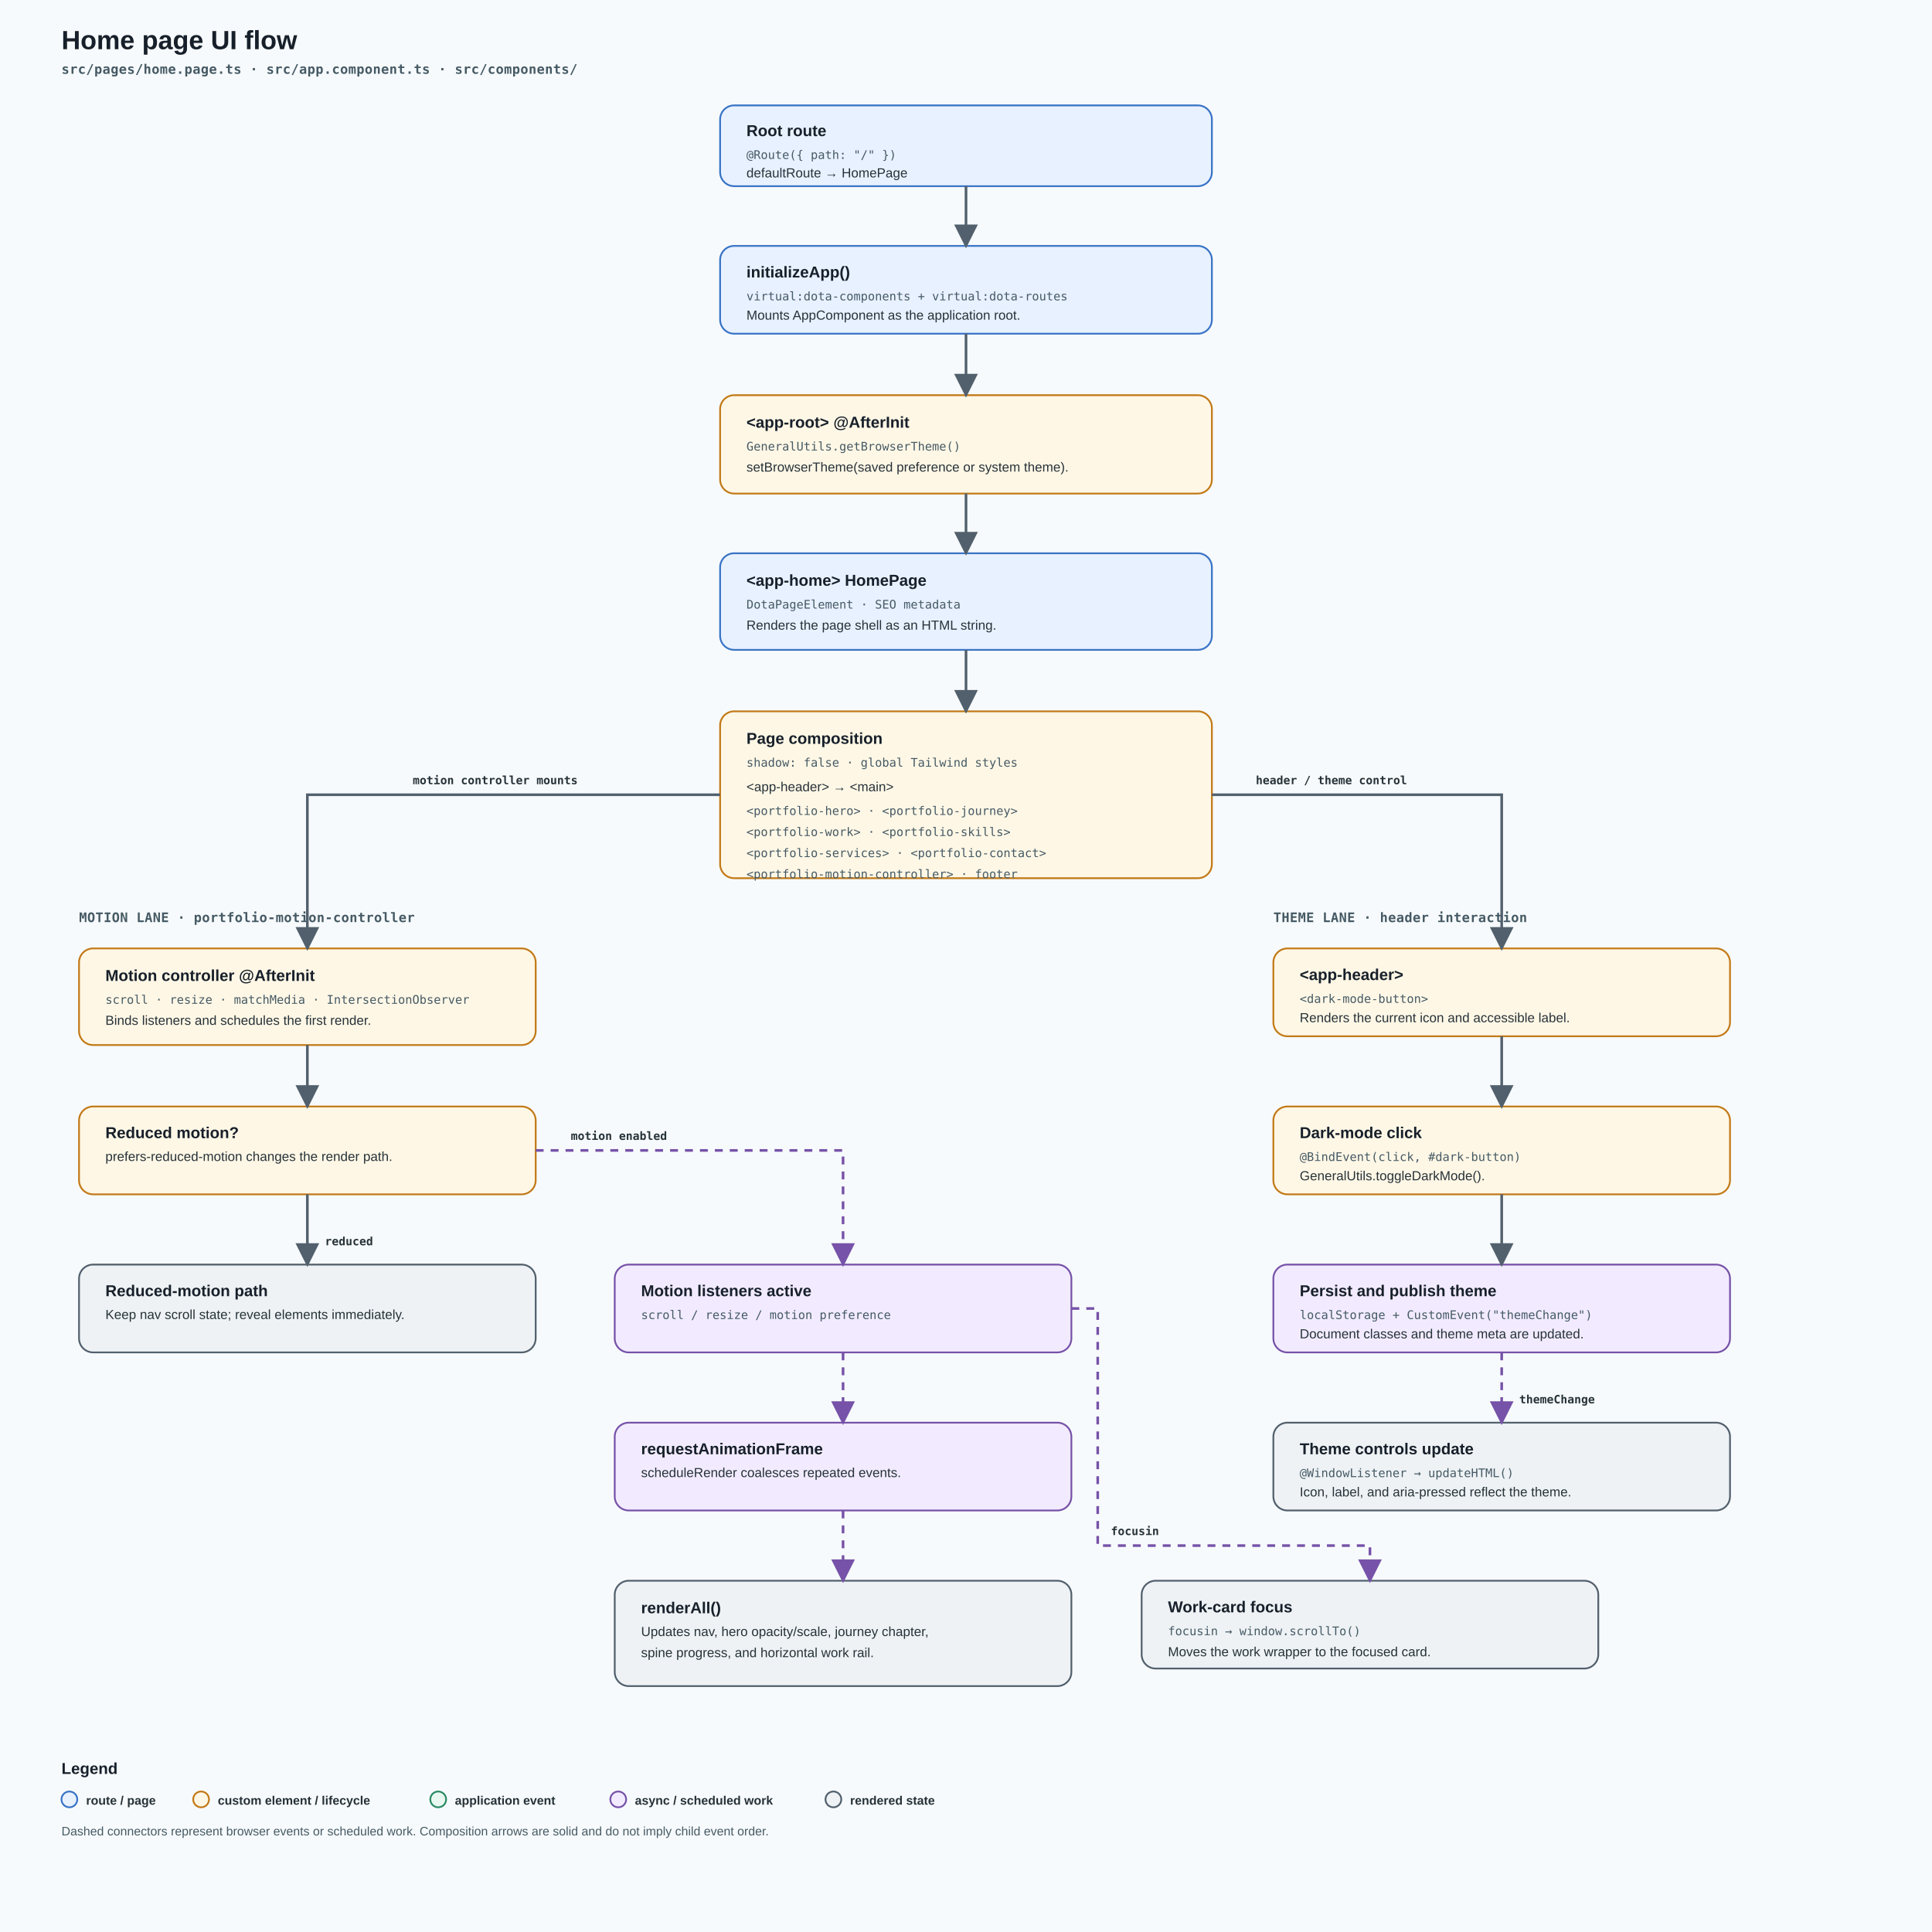
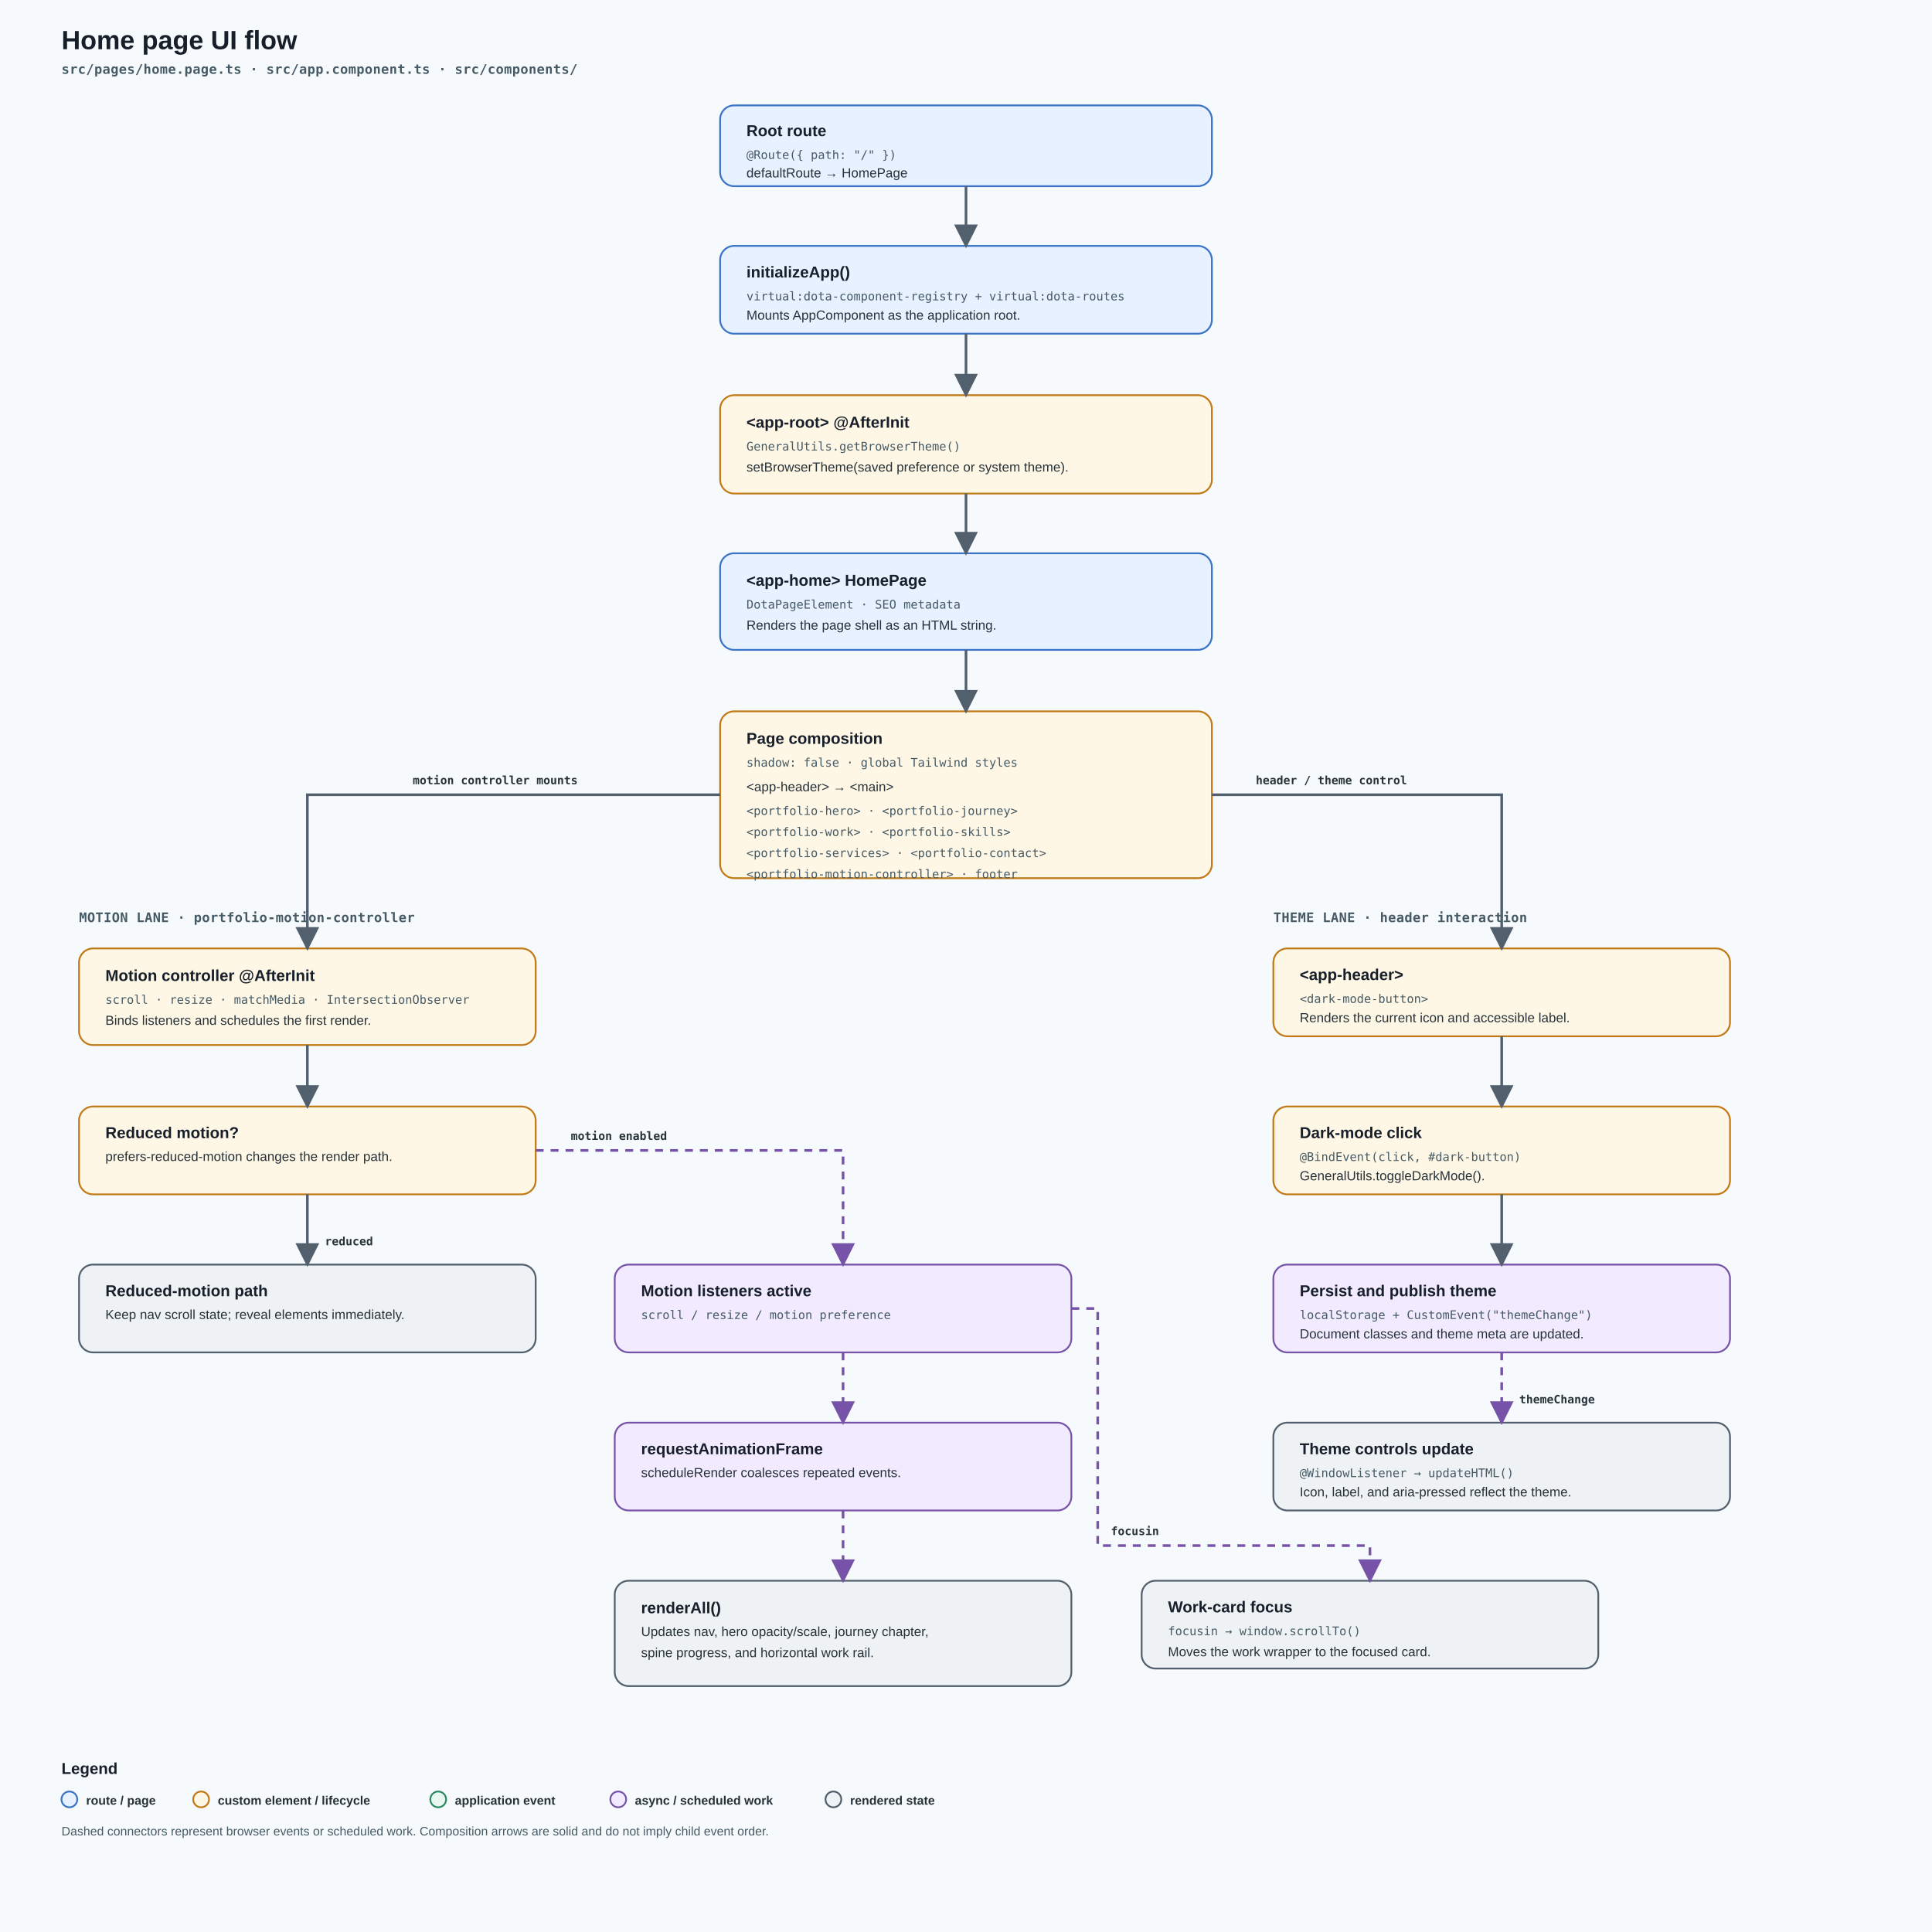
<svg xmlns="http://www.w3.org/2000/svg" width="2200" height="2200" viewBox="0 0 2200 2200" role="img" aria-labelledby="title description">
  <defs>
    <marker id="arrow" viewBox="0 0 10 10" refX="9" refY="5" markerWidth="9" markerHeight="9" orient="auto">
      <path d="M 0 0 L 10 5 L 0 10 z" fill="#52606d" />
    </marker>
    <marker id="async-arrow" viewBox="0 0 10 10" refX="9" refY="5" markerWidth="9" markerHeight="9" orient="auto">
      <path d="M 0 0 L 10 5 L 0 10 z" fill="#7652a8" />
    </marker>
    <style>
      .background { fill: #f7fafc; }
      .title { font: 700 30px "Avenir Next", "Segoe UI", Arial, sans-serif; fill: #17202a; }
      .subtitle { font: 600 15px "SFMono-Regular", "Roboto Mono", Consolas, monospace; fill: #455a64; letter-spacing: .02em; }
      .card { stroke-width: 2; rx: 16; }
      .route { fill: #e8f1ff; stroke: #3974c6; }
      .component { fill: #fff7e6; stroke: #c27a18; }
      .event { fill: #e8f8f1; stroke: #2b8a64; }
      .async { fill: #f2ebff; stroke: #7652a8; }
      .state { fill: #eef2f5; stroke: #52606d; }
      .error { fill: #fff0f0; stroke: #c94b4b; }
      .card-title { font: 700 18px "Avenir Next", "Segoe UI", Arial, sans-serif; fill: #17202a; }
      .card-copy { font: 400 15px "Avenir Next", "Segoe UI", Arial, sans-serif; fill: #263238; }
      .code { font: 400 13.5px "SFMono-Regular", "Roboto Mono", Consolas, monospace; fill: #455a64; }
      .branch { font: 700 13px "SFMono-Regular", "Roboto Mono", Consolas, monospace; fill: #263238; }
      .note { font: 400 14px "Avenir Next", "Segoe UI", Arial, sans-serif; fill: #455a64; }
      .legend-label { font: 600 14px "Avenir Next", "Segoe UI", Arial, sans-serif; fill: #263238; }
      .connector { fill: none; stroke: #52606d; stroke-width: 3; marker-end: url(#arrow); }
      .async-connector { fill: none; stroke: #7652a8; stroke-width: 3; stroke-dasharray: 9 8; marker-end: url(#async-arrow); }
    </style>
  </defs>
  <rect class="background" width="2200" height="2200" />
  <text class="title" x="70" y="56">Home page UI flow</text>
  <text class="subtitle" x="70" y="84">src/pages/home.page.ts · src/app.component.ts · src/components/</text>
  <g id="route-entry">
    <rect class="card route" x="820" y="120" width="560" height="92" />
    <text class="card-title" x="850" y="155">Root route</text>
    <text class="code" x="850" y="181">@Route({ path: "/" })</text>
    <text class="card-copy" x="850" y="202">defaultRoute → HomePage</text>
  </g>
  <g id="app-initialization">
    <rect class="card route" x="820" y="280" width="560" height="100" />
    <text class="card-title" x="850" y="316">initializeApp()</text>
-     <text class="code" x="850" y="342">virtual:dota-components + virtual:dota-routes</text>
+     <text class="code" x="850" y="342">virtual:dota-component-registry + virtual:dota-routes</text>
    <text class="card-copy" x="850" y="364">Mounts AppComponent as the application root.</text>
  </g>
  <g id="app-root-theme-bootstrap">
    <rect class="card component" x="820" y="450" width="560" height="112" />
    <text class="card-title" x="850" y="487">&lt;app-root&gt; @AfterInit</text>
    <text class="code" x="850" y="513">GeneralUtils.getBrowserTheme()</text>
    <text class="card-copy" x="850" y="537">setBrowserTheme(saved preference or system theme).</text>
  </g>
  <g id="home-page">
    <rect class="card route" x="820" y="630" width="560" height="110" />
    <text class="card-title" x="850" y="667">&lt;app-home&gt; HomePage</text>
    <text class="code" x="850" y="693">DotaPageElement · SEO metadata</text>
    <text class="card-copy" x="850" y="717">Renders the page shell as an HTML string.</text>
  </g>
  <g id="page-composition">
    <rect class="card component" x="820" y="810" width="560" height="190" />
    <text class="card-title" x="850" y="847">Page composition</text>
    <text class="code" x="850" y="873">shadow: false · global Tailwind styles</text>
    <text class="card-copy" x="850" y="901">&lt;app-header&gt; → &lt;main&gt;</text>
    <text class="code" x="850" y="928">&lt;portfolio-hero&gt; · &lt;portfolio-journey&gt;</text>
    <text class="code" x="850" y="952">&lt;portfolio-work&gt; · &lt;portfolio-skills&gt;</text>
    <text class="code" x="850" y="976">&lt;portfolio-services&gt; · &lt;portfolio-contact&gt;</text>
    <text class="code" x="850" y="1000">&lt;portfolio-motion-controller&gt; · footer</text>
  </g>
  <g id="motion-lane">
    <text class="subtitle" x="90" y="1050">MOTION LANE · portfolio-motion-controller</text>
    <rect class="card component" x="90" y="1080" width="520" height="110" />
    <text class="card-title" x="120" y="1117">Motion controller @AfterInit</text>
    <text class="code" x="120" y="1143">scroll · resize · matchMedia · IntersectionObserver</text>
    <text class="card-copy" x="120" y="1167">Binds listeners and schedules the first render.</text>
    <rect class="card component" x="90" y="1260" width="520" height="100" />
    <text class="card-title" x="120" y="1296">Reduced motion?</text>
    <text class="card-copy" x="120" y="1322">prefers-reduced-motion changes the render path.</text>
    <rect class="card state" x="90" y="1440" width="520" height="100" />
    <text class="card-title" x="120" y="1476">Reduced-motion path</text>
    <text class="card-copy" x="120" y="1502">Keep nav scroll state; reveal elements immediately.</text>
    <rect class="card async" x="700" y="1440" width="520" height="100" />
    <text class="card-title" x="730" y="1476">Motion listeners active</text>
    <text class="code" x="730" y="1502">scroll / resize / motion preference</text>
    <rect class="card async" x="700" y="1620" width="520" height="100" />
    <text class="card-title" x="730" y="1656">requestAnimationFrame</text>
    <text class="card-copy" x="730" y="1682">scheduleRender coalesces repeated events.</text>
    <rect class="card state" x="700" y="1800" width="520" height="120" />
    <text class="card-title" x="730" y="1837">renderAll()</text>
    <text class="card-copy" x="730" y="1863">Updates nav, hero opacity/scale, journey chapter,</text>
    <text class="card-copy" x="730" y="1887">spine progress, and horizontal work rail.</text>
    <rect class="card state" x="1300" y="1800" width="520" height="100" />
    <text class="card-title" x="1330" y="1836">Work-card focus</text>
    <text class="code" x="1330" y="1862">focusin → window.scrollTo()</text>
    <text class="card-copy" x="1330" y="1886">Moves the work wrapper to the focused card.</text>
  </g>
  <g id="theme-lane">
    <text class="subtitle" x="1450" y="1050">THEME LANE · header interaction</text>
    <rect class="card component" x="1450" y="1080" width="520" height="100" />
    <text class="card-title" x="1480" y="1116">&lt;app-header&gt;</text>
    <text class="code" x="1480" y="1142">&lt;dark-mode-button&gt;</text>
    <text class="card-copy" x="1480" y="1164">Renders the current icon and accessible label.</text>
    <rect class="card component" x="1450" y="1260" width="520" height="100" />
    <text class="card-title" x="1480" y="1296">Dark-mode click</text>
    <text class="code" x="1480" y="1322">@BindEvent(click, #dark-button)</text>
    <text class="card-copy" x="1480" y="1344">GeneralUtils.toggleDarkMode().</text>
    <rect class="card async" x="1450" y="1440" width="520" height="100" />
    <text class="card-title" x="1480" y="1476">Persist and publish theme</text>
    <text class="code" x="1480" y="1502">localStorage + CustomEvent("themeChange")</text>
    <text class="card-copy" x="1480" y="1524">Document classes and theme meta are updated.</text>
    <rect class="card state" x="1450" y="1620" width="520" height="100" />
    <text class="card-title" x="1480" y="1656">Theme controls update</text>
    <text class="code" x="1480" y="1682">@WindowListener → updateHTML()</text>
    <text class="card-copy" x="1480" y="1704">Icon, label, and aria-pressed reflect the theme.</text>
  </g>
  <g id="connectors">
    <path class="connector" d="M1100 212 V280" />
    <path class="connector" d="M1100 380 V450" />
    <path class="connector" d="M1100 562 V630" />
    <path class="connector" d="M1100 740 V810" />
    <path class="connector" d="M820 905 H350 V1080" />
    <text class="branch" x="470" y="893">motion controller mounts</text>
    <path class="connector" d="M1380 905 H1710 V1080" />
    <text class="branch" x="1430" y="893">header / theme control</text>
    <path class="connector" d="M350 1190 V1260" />
    <path class="connector" d="M350 1360 V1440" />
    <text class="branch" x="370" y="1418">reduced</text>
    <path class="async-connector" d="M610 1310 H960 V1440" />
    <text class="branch" x="650" y="1298">motion enabled</text>
    <path class="async-connector" d="M960 1540 V1620" />
    <path class="async-connector" d="M960 1720 V1800" />
    <path class="async-connector" d="M1220 1490 H1250 V1760 H1560 V1800" />
    <text class="branch" x="1265" y="1748">focusin</text>
    <path class="connector" d="M1710 1180 V1260" />
    <path class="connector" d="M1710 1360 V1440" />
    <path class="async-connector" d="M1710 1540 V1620" />
    <text class="branch" x="1730" y="1598">themeChange</text>
  </g>
  <g id="legend">
    <text class="card-title" x="70" y="2020">Legend</text>
    <rect class="route card" x="70" y="2040" width="18" height="18" />
    <text class="legend-label" x="98" y="2055">route / page</text>
    <rect class="component card" x="220" y="2040" width="18" height="18" />
    <text class="legend-label" x="248" y="2055">custom element / lifecycle</text>
    <rect class="event card" x="490" y="2040" width="18" height="18" />
    <text class="legend-label" x="518" y="2055">application event</text>
    <rect class="async card" x="695" y="2040" width="18" height="18" />
    <text class="legend-label" x="723" y="2055">async / scheduled work</text>
    <rect class="state card" x="940" y="2040" width="18" height="18" />
    <text class="legend-label" x="968" y="2055">rendered state</text>
    <text class="note" x="70" y="2090">Dashed connectors represent browser events or scheduled work. Composition arrows are solid and do not imply child event order.</text>
  </g>
</svg>
